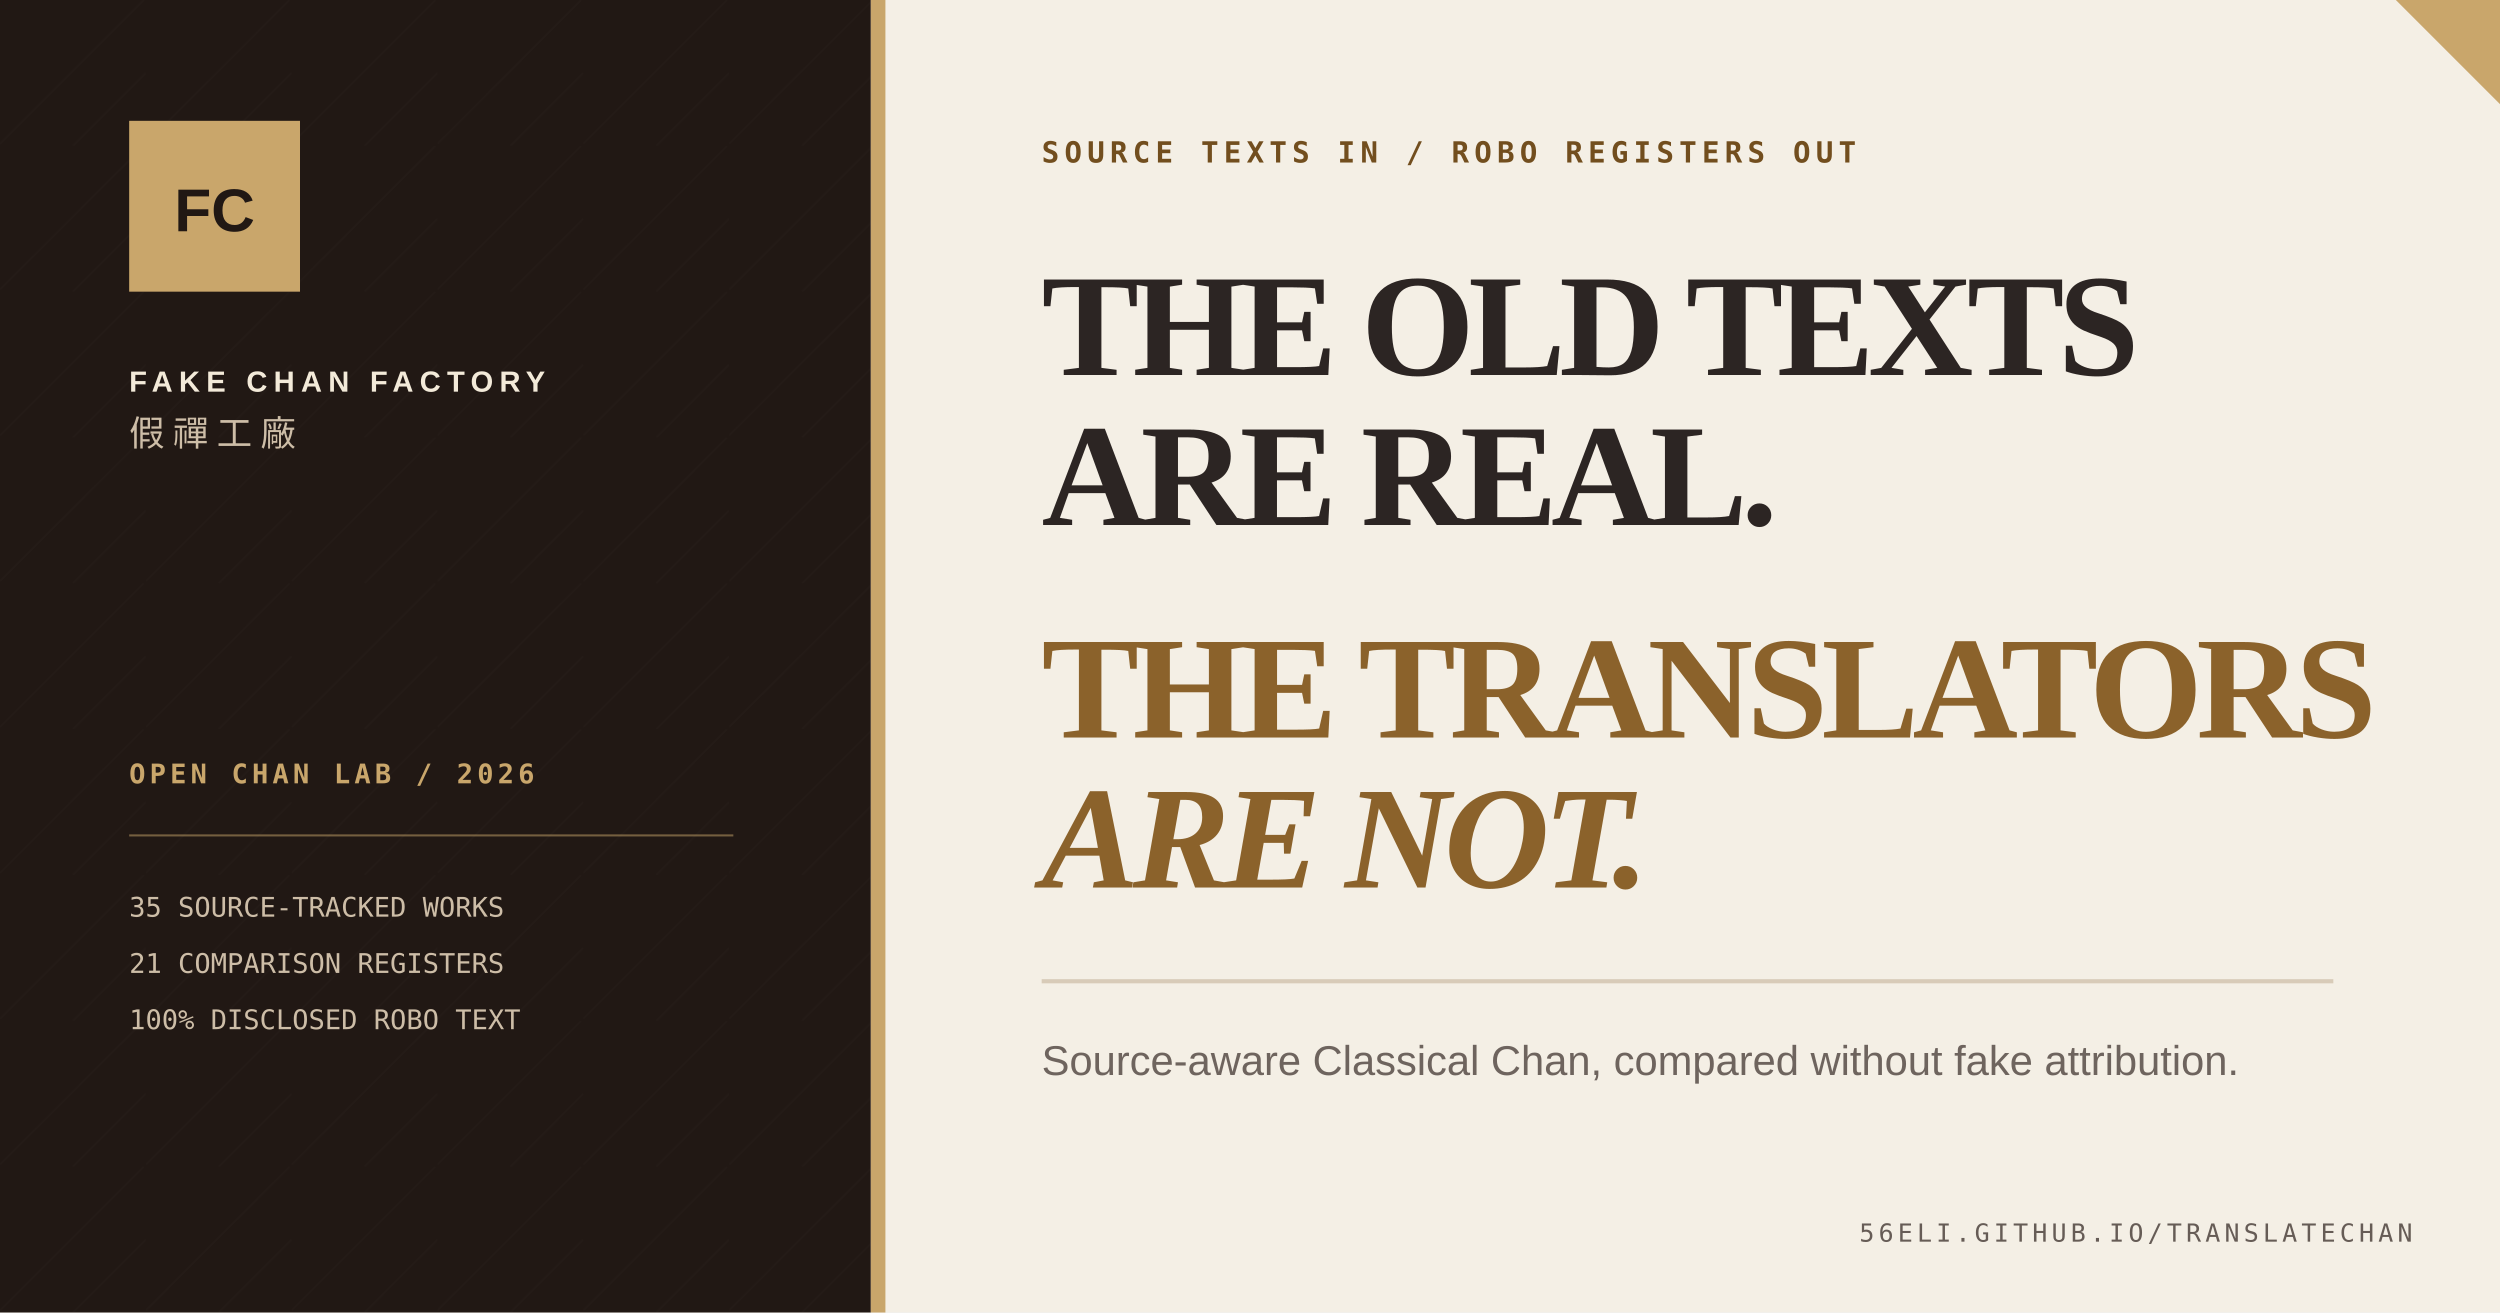
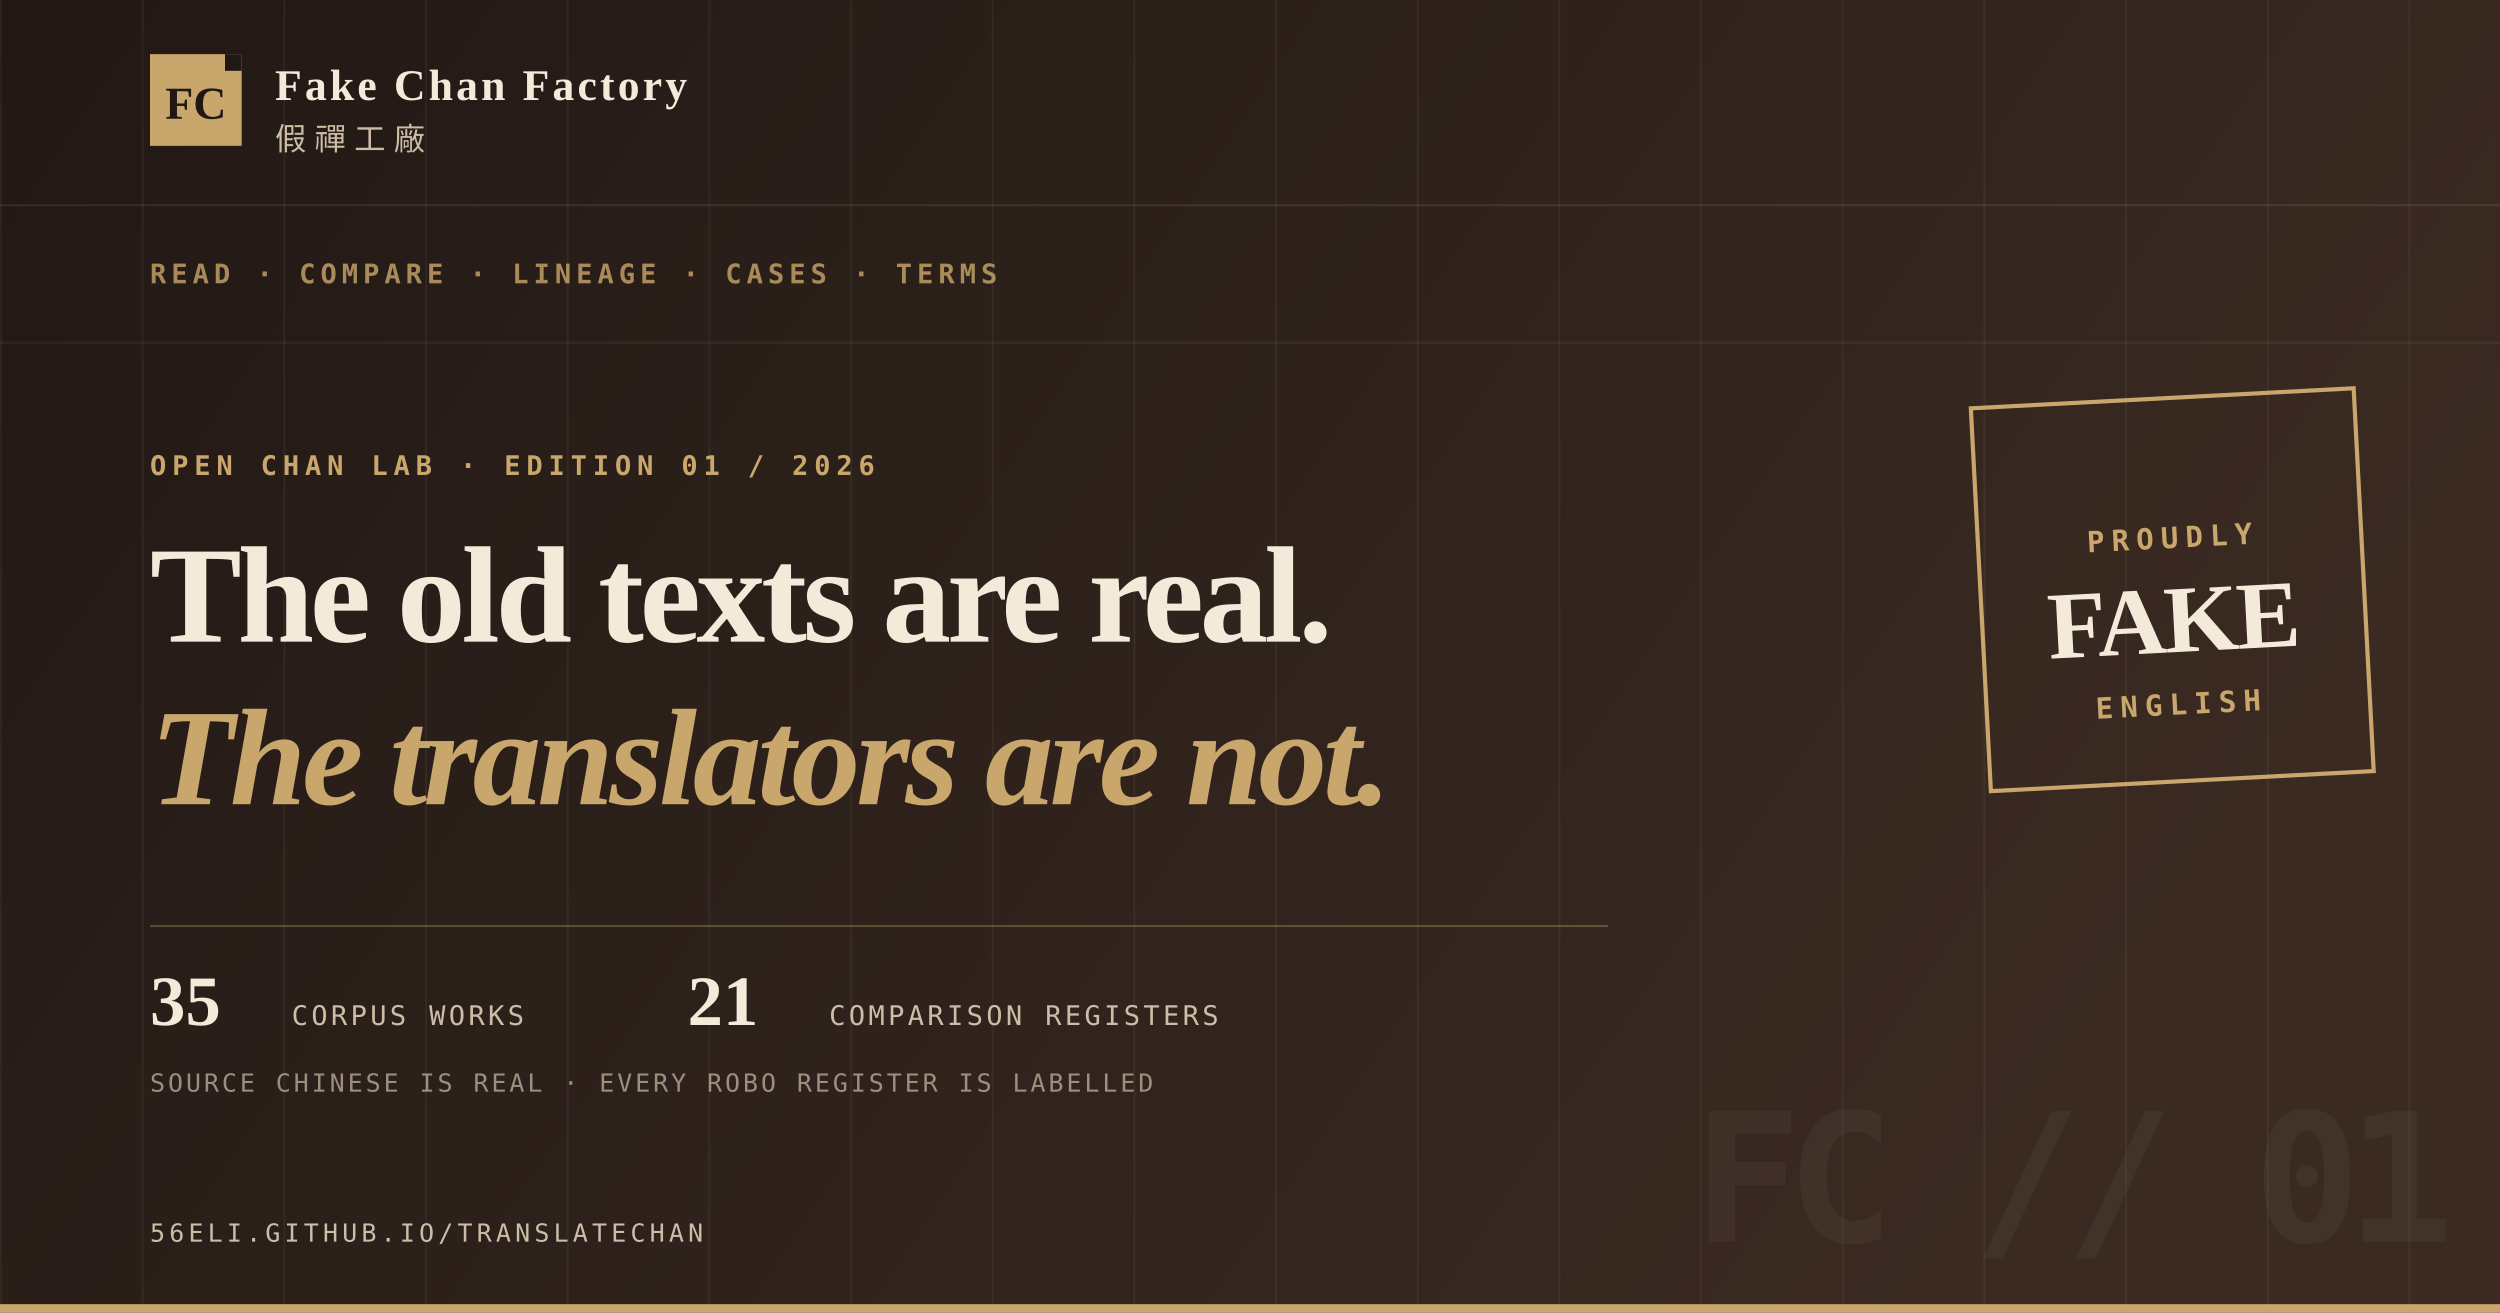
<svg xmlns="http://www.w3.org/2000/svg" width="1200" height="630" viewBox="0 0 1200 630" role="img" aria-label="Fake Chan Factory — The old texts are real. The translators are not.">
-   <rect width="1200" height="630" fill="#f4efe5" />
-   <rect width="418" height="630" fill="#211814" />
-   <rect x="418" width="7" height="630" fill="#c9a66b" />
-   <path d="M0 0h418v630H0z" fill="url(#grain)" opacity=".45" />
  <defs>
-     <pattern id="grain" width="70" height="70" patternUnits="userSpaceOnUse">
-       <path d="M0 69L69 0M35 70L70 35" stroke="#fff" stroke-opacity=".025" stroke-width="1" />
+     <linearGradient id="beam" x1="0" y1="0" x2="1" y2="0.35">
+       <stop offset="0" stop-color="#211814" />
+       <stop offset="1" stop-color="#3a2a22" />
+     </linearGradient>
+     <pattern id="beams" width="68" height="8" patternUnits="userSpaceOnUse">
+       <rect width="1" height="8" fill="#f3ead9" fill-opacity=".05" />
    </pattern>
  </defs>
-   <g transform="translate(62 58)">
-     <rect width="82" height="82" fill="#c9a66b" />
-     <text x="41" y="53" text-anchor="middle" font-family="Arial,Helvetica,sans-serif" font-size="29" font-weight="900" fill="#211814">FC</text>
-     <text x="0" y="130" font-family="Arial,Helvetica,sans-serif" font-size="14" font-weight="700" letter-spacing="3" fill="#f3ead9">FAKE CHAN FACTORY</text>
-     <text x="0" y="156" font-family="serif" font-size="17" letter-spacing="4" fill="#cdbda7">假禪工廠</text>
-     <g transform="translate(0 318)">
-       <text font-family="monospace" font-size="13" font-weight="700" letter-spacing="2" fill="#c9a66b">OPEN CHAN LAB / 2026</text>
-       <line x1="0" y1="25" x2="290" y2="25" stroke="#c9a66b" stroke-opacity=".5" />
-       <text y="64" font-family="monospace" font-size="13" fill="#cdbda7">35 SOURCE-TRACKED WORKS</text>
-       <text y="91" font-family="monospace" font-size="13" fill="#cdbda7">21 COMPARISON REGISTERS</text>
-       <text y="118" font-family="monospace" font-size="13" fill="#cdbda7">100% DISCLOSED ROBO TEXT</text>
-     </g>
+   <rect width="1200" height="630" fill="url(#beam)" />
+   <rect width="1200" height="630" fill="url(#beams)" />
+   <g transform="translate(72 26)">
+     <path d="M0 0h44v44H0z" fill="#c9a66b" clip-rule="evenodd" />
+     <path d="M36 0h8v8h-8z" fill="#211814" />
+     <text x="22" y="31" text-anchor="middle" font-family="Georgia,'Times New Roman',serif" font-size="22" font-weight="700" fill="#211814">FC</text>
  </g>
-   <g transform="translate(500 78)">
-     <text font-family="monospace" font-size="14" font-weight="800" letter-spacing="2.5" fill="#724e1e">SOURCE TEXTS IN / ROBO REGISTERS OUT</text>
-     <text y="102" font-family="Georgia,'Times New Roman',serif" font-size="70" font-weight="700" letter-spacing="-3" fill="#2c2523">THE OLD TEXTS</text>
-     <text y="174" font-family="Georgia,'Times New Roman',serif" font-size="70" font-weight="700" letter-spacing="-3" fill="#2c2523">ARE REAL.</text>
-     <text y="276" font-family="Georgia,'Times New Roman',serif" font-size="70" font-weight="700" letter-spacing="-3" fill="#8b622b">THE TRANSLATORS</text>
-     <text y="348" font-family="Georgia,'Times New Roman',serif" font-size="70" font-style="italic" font-weight="700" letter-spacing="-3" fill="#8b622b">ARE NOT.</text>
-     <line x1="0" y1="393" x2="620" y2="393" stroke="#d8cbb8" stroke-width="2" />
-     <text y="438" font-family="Arial,Helvetica,sans-serif" font-size="20" fill="#6e645e">Source-aware Classical Chan, compared without fake attribution.</text>
+   <text x="132" y="48" font-family="Georgia,'Times New Roman',serif" font-size="21" font-weight="700" letter-spacing="1.5" fill="#f3ead9">Fake Chan Factory</text>
+   <text x="132" y="72" font-family="Georgia,'Times New Roman',serif" font-size="15" letter-spacing="4" fill="#cdbda7">假禪工廠</text>
+   <rect x="0" y="98" width="1200" height="1" fill="#f3ead9" fill-opacity=".1" />
+   <text x="72" y="136" font-family="monospace" font-size="13" font-weight="700" letter-spacing="2.4" fill="#c9a66b" fill-opacity=".8">READ · COMPARE · LINEAGE · CASES · TERMS</text>
+   <rect x="0" y="164" width="1200" height="1" fill="#f3ead9" fill-opacity=".06" />
+   <text x="72" y="228" font-family="monospace" font-size="13" font-weight="700" letter-spacing="2.8" fill="#c9a66b">OPEN CHAN LAB · EDITION 01 / 2026</text>
+   <text x="72" y="308" font-family="Georgia,'Times New Roman',serif" font-size="66" font-weight="700" letter-spacing="-2" fill="#f3ead9">The old texts are real.</text>
+   <text x="72" y="386" font-family="Georgia,'Times New Roman',serif" font-size="66" font-weight="700" font-style="italic" letter-spacing="-2" fill="#c9a66b">The translators are not.</text>
+   <rect x="72" y="444" width="700" height="1" fill="#c9a66b" fill-opacity=".32" />
+   <text x="72" y="492" font-family="Georgia,'Times New Roman',serif" font-size="34" font-weight="700" fill="#f3ead9">35</text>
+   <text x="140" y="492" font-family="monospace" font-size="13" letter-spacing="1.6" fill="#cdbda7">CORPUS WORKS</text>
+   <text x="330" y="492" font-family="Georgia,'Times New Roman',serif" font-size="34" font-weight="700" fill="#f3ead9">21</text>
+   <text x="398" y="492" font-family="monospace" font-size="13" letter-spacing="1.6" fill="#cdbda7">COMPARISON REGISTERS</text>
+   <text x="72" y="524" font-family="monospace" font-size="12" letter-spacing="1.4" fill="#cdbda7" fill-opacity=".7">SOURCE CHINESE IS REAL · EVERY ROBO REGISTER IS LABELLED</text>
+   <g transform="translate(946 196) rotate(-3)">
+     <rect width="184" height="184" fill="none" stroke="#c9a66b" stroke-width="2" />
+     <text x="92" y="72" text-anchor="middle" font-family="monospace" font-size="14" font-weight="800" letter-spacing="3.4" fill="#c9a66b">PROUDLY</text>
+     <text x="92" y="122" text-anchor="middle" font-family="Georgia,'Times New Roman',serif" font-size="46" font-weight="700" letter-spacing="-1" fill="#f3ead9">FAKE</text>
+     <text x="92" y="152" text-anchor="middle" font-family="monospace" font-size="14" font-weight="800" letter-spacing="3.4" fill="#c9a66b">ENGLISH</text>
  </g>
-   <path d="M1150 0h50v50z" fill="#c9a66b" />
-   <text x="1158" y="596" text-anchor="end" font-family="monospace" font-size="12" letter-spacing="2" fill="#665c56">56ELI.GITHUB.IO/TRANSLATECHAN</text>
+   <text x="1178" y="596" text-anchor="end" font-family="monospace" font-size="86" font-weight="900" letter-spacing="-7" fill="#f3ead9" fill-opacity=".045">FC // 01</text>
+   <text x="72" y="596" font-family="monospace" font-size="12" letter-spacing="2" fill="#cdbda7">56ELI.GITHUB.IO/TRANSLATECHAN</text>
+   <rect x="0" y="626" width="1200" height="4" fill="#c9a66b" />
</svg>
